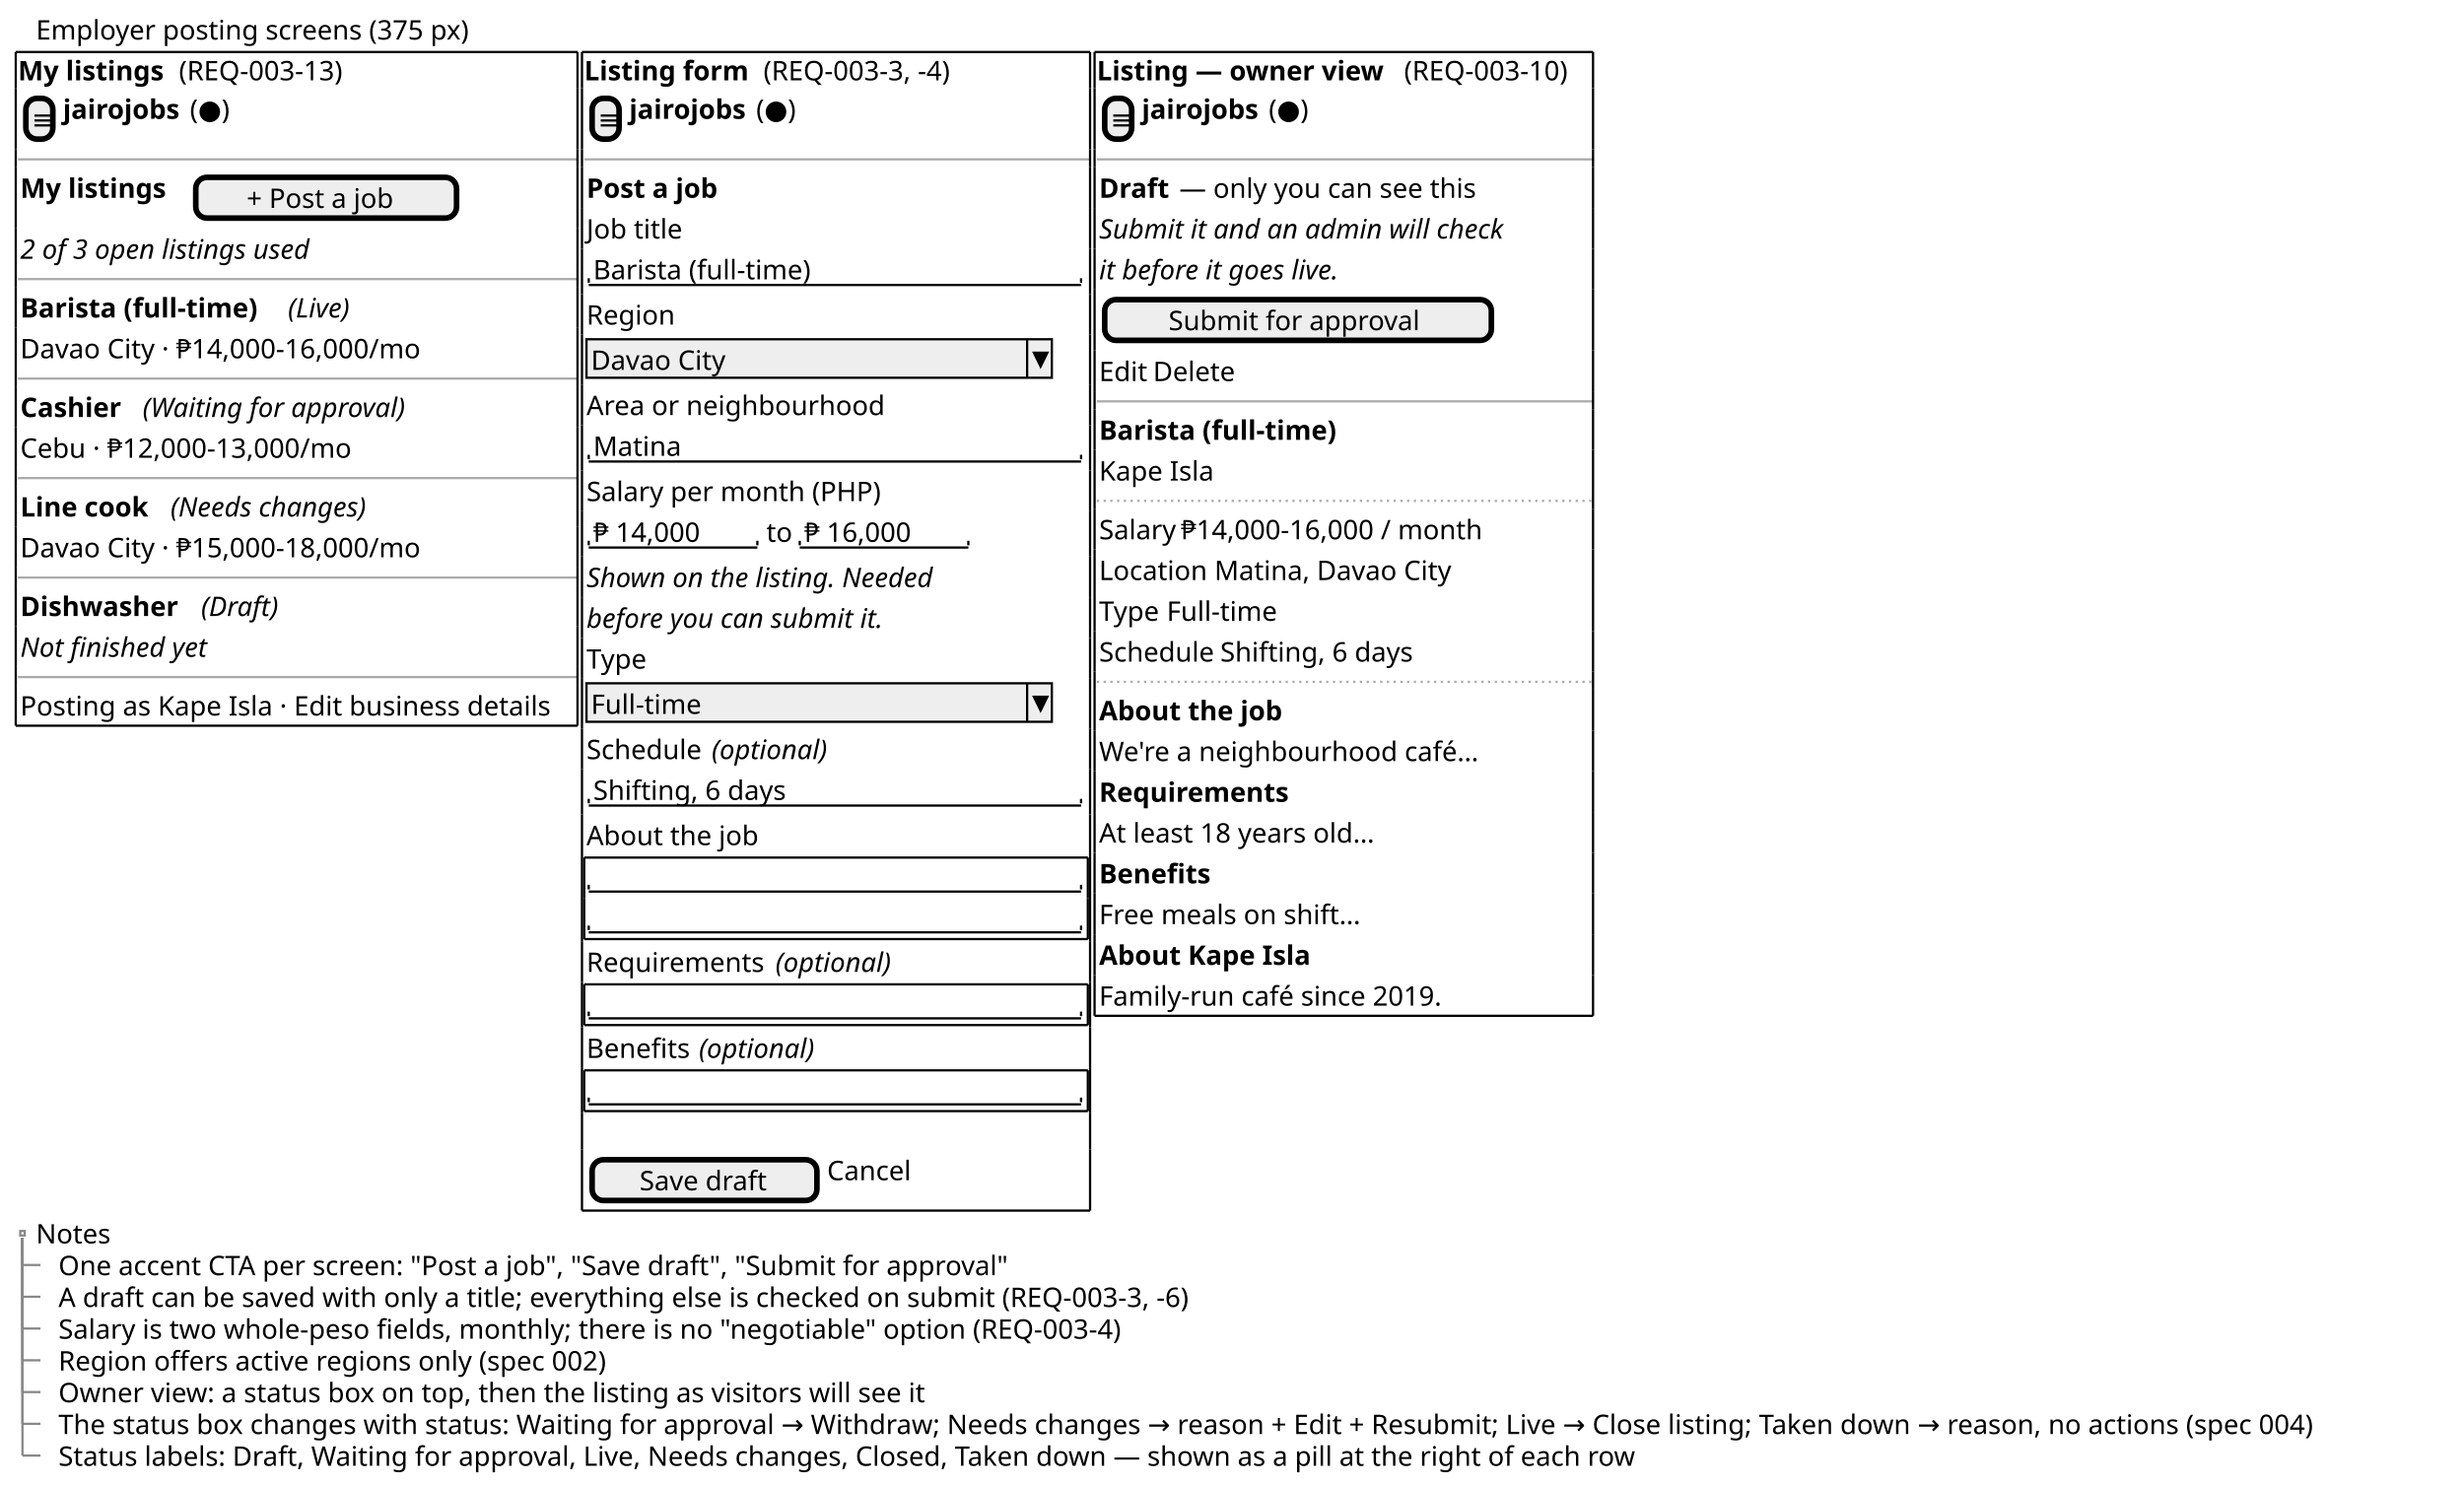
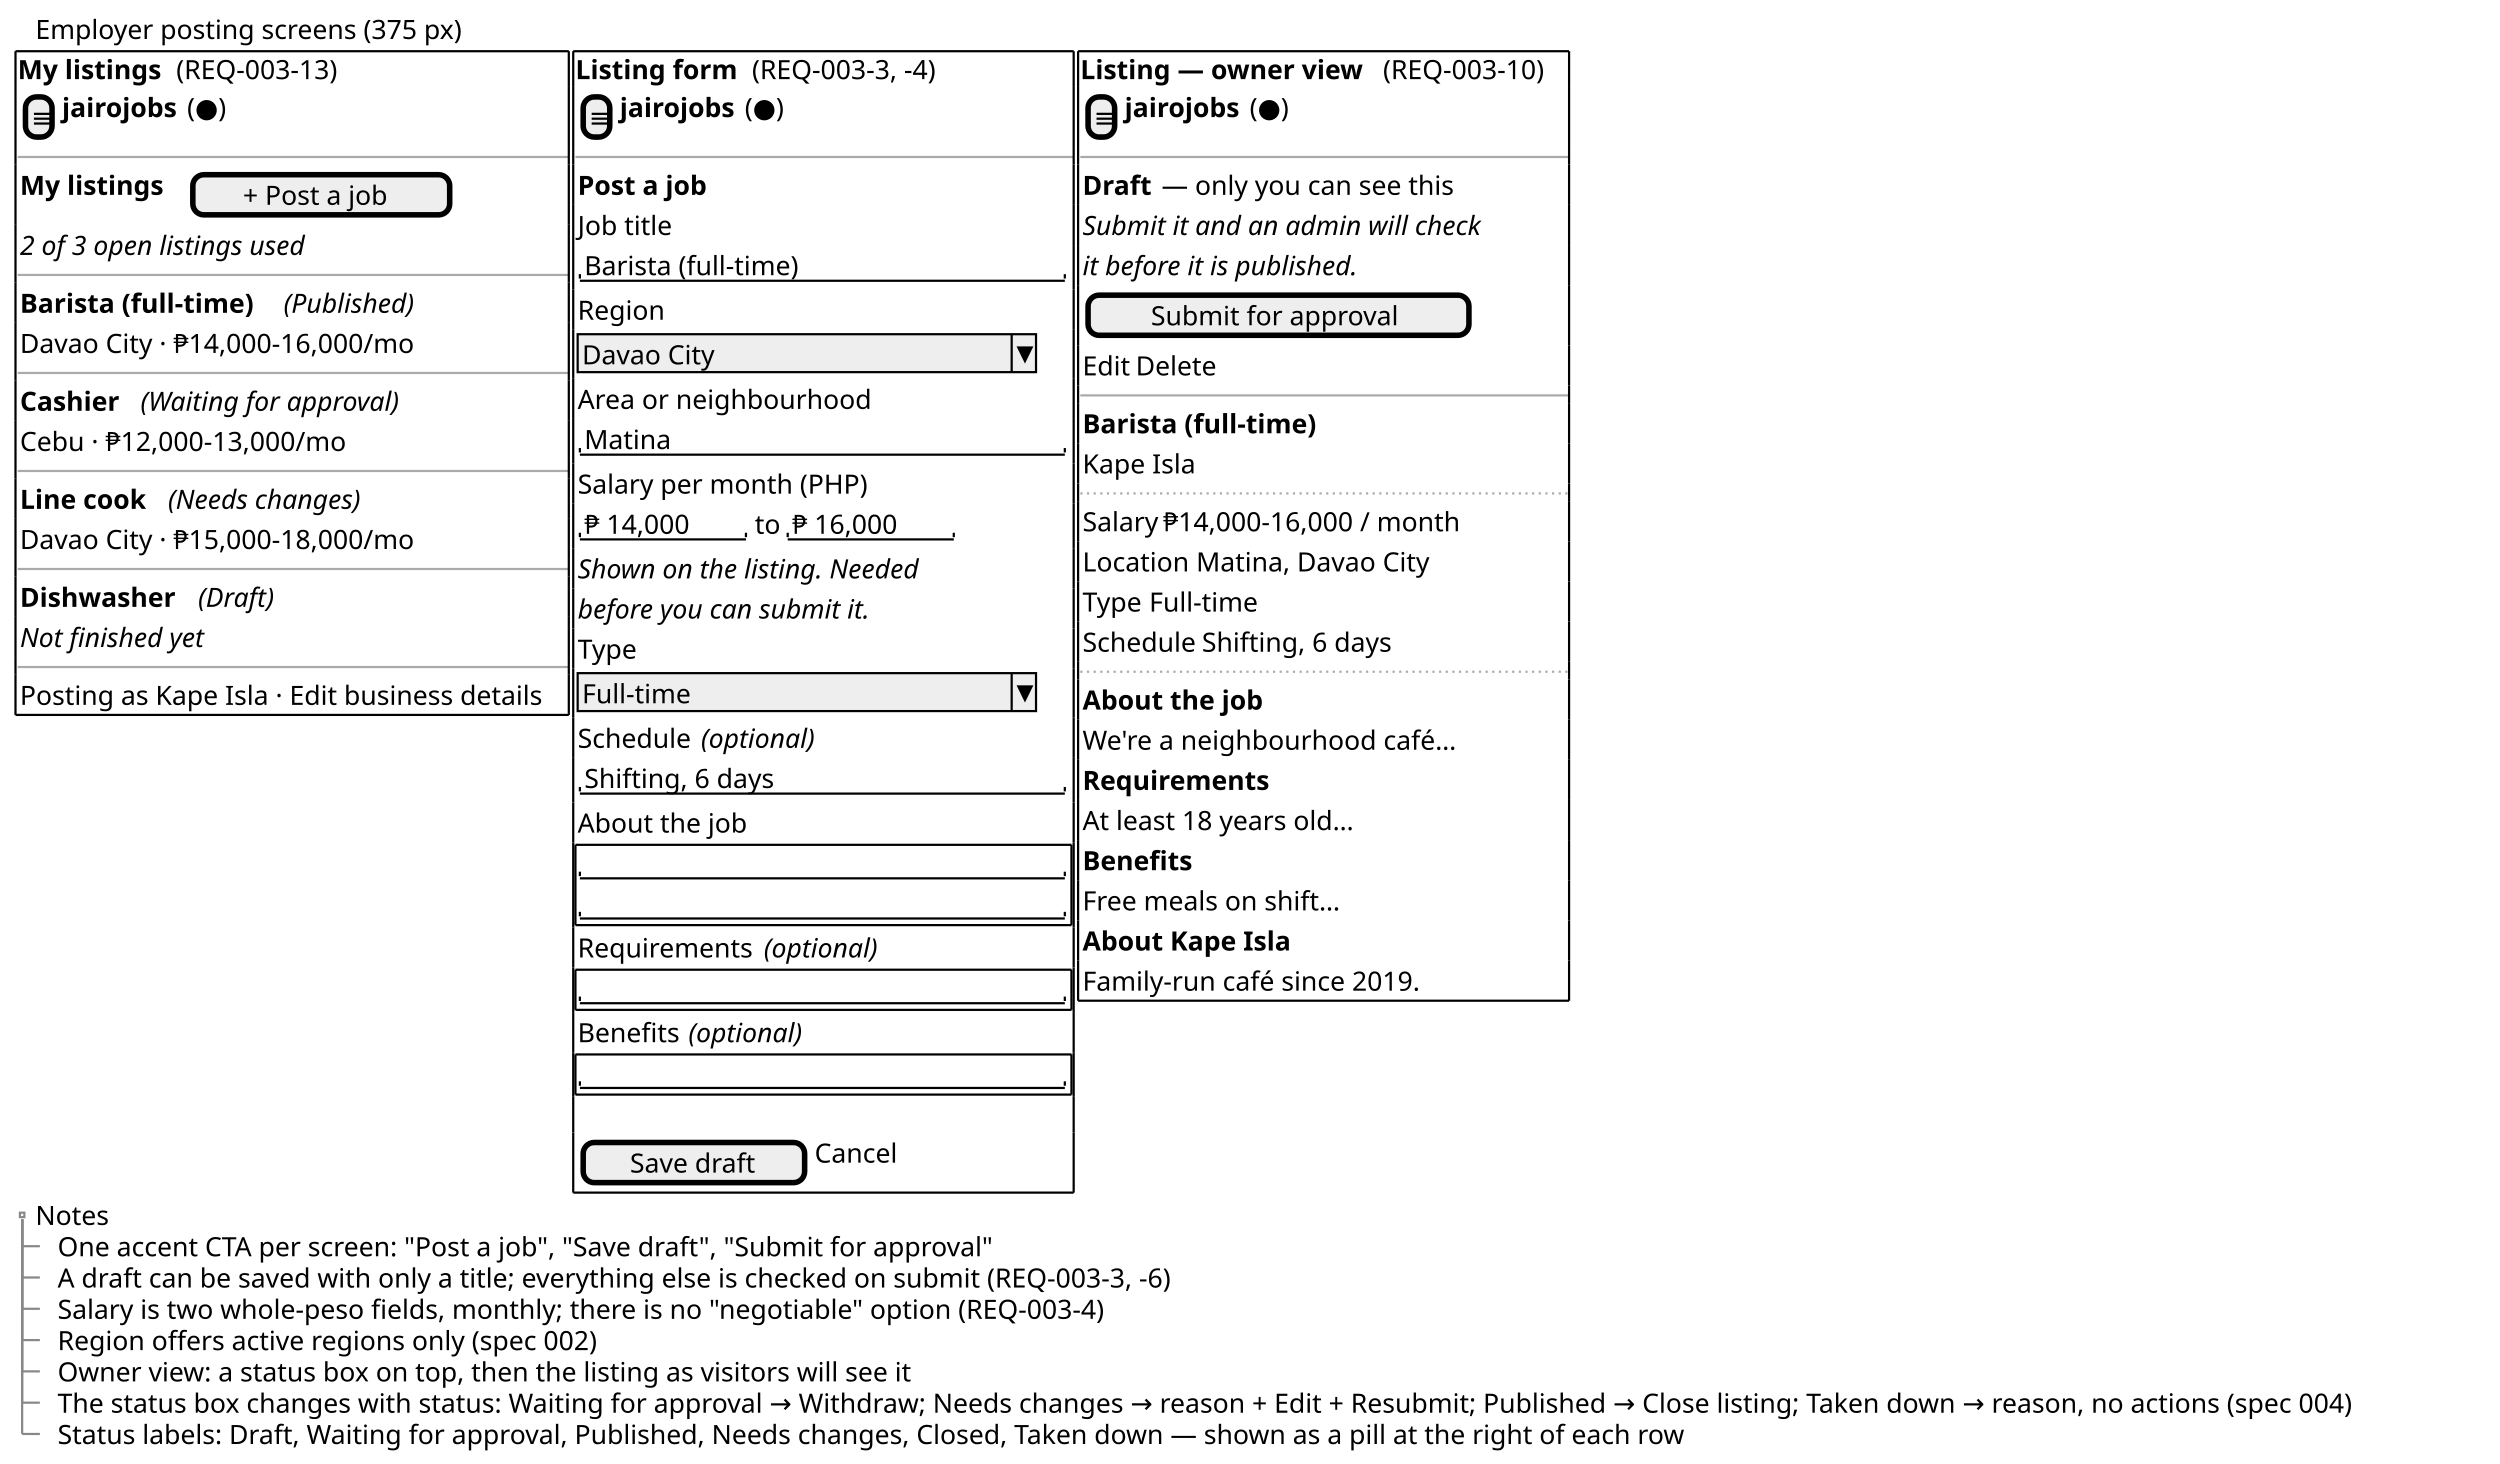
- <svg xmlns="http://www.w3.org/2000/svg" version="1.1" data-diagram-type="SALT" style="width:1096px;height:661px;background:#FFFFFF;" width="1096px" height="661px" viewBox="0 0 1096 661" zoomAndPan="magnify" preserveAspectRatio="none" contentStyleType="text/css">
+ <svg xmlns="http://www.w3.org/2000/svg" version="1.1" data-diagram-type="SALT" style="width:1129px;height:661px;background:#FFFFFF;" width="1129px" height="661px" viewBox="0 0 1129 661" zoomAndPan="magnify" preserveAspectRatio="none" contentStyleType="text/css">
  <defs />
  <g font-family="sans-serif" lengthAdjust="spacing">
    <text x="16" y="17.602" fill="#000" font-size="12" textLength="202.67">Employer posting screens (375 px)</text>
    <text x="8" y="35.734" fill="#000" font-size="12" textLength="67.781" font-weight="700">My listings</text>
    <text x="79.578" y="35.734" fill="#000" font-size="12" textLength="83.045">(REQ-003-13)</text>
    <rect x="11.5" y="43.766" width="12" height="18.133" fill="#EEE" style="stroke:#000;stroke-width:2.5;" rx="5" ry="5" />
    <text x="14.063" y="57.367" fill="#000" font-size="12">≡</text>
    <text x="28" y="52.867" fill="#000" font-size="12" textLength="54.469" font-weight="700">jairojobs</text>
    <text x="84.469" y="52.867" fill="#000" font-size="12" textLength="14.742">(●)</text>
    <line x1="8" y1="70.898" x2="256.871" y2="70.898" style="stroke:#AAA;stroke-width:1;" />
    <text x="9" y="88" fill="#000" font-size="12" textLength="67.781" font-weight="700">My listings</text>
    <rect x="87.078" y="78.898" width="116" height="18.133" fill="#EEE" style="stroke:#000;stroke-width:2.5;" rx="5" ry="5" />
    <text x="109.708" y="92.5" fill="#000" font-size="12" textLength="70.74">+ Post a job</text>
    <text x="9" y="115.133" fill="#000" font-size="12" textLength="144.861" font-style="italic">2 of 3 open listings used</text>
    <line x1="8" y1="124.164" x2="256.871" y2="124.164" style="stroke:#AAA;stroke-width:1;" />
    <text x="9" y="141.266" fill="#000" font-size="12" textLength="111.281" font-weight="700">Barista (full-time)</text>
-     <text x="128.078" y="141.266" fill="#000" font-size="12" textLength="30.568" font-style="italic">(Live)</text>
+     <text x="128.078" y="141.266" fill="#000" font-size="12" textLength="64.178" font-style="italic">(Published)</text>
    <text x="9" y="159.398" fill="#000" font-size="12" textLength="196.412">Davao City · ₱14,000-16,000/mo</text>
    <line x1="8" y1="168.43" x2="256.871" y2="168.43" style="stroke:#AAA;stroke-width:1;" />
    <text x="9" y="185.531" fill="#000" font-size="12" textLength="46.658" font-weight="700">Cashier</text>
    <text x="63.455" y="185.531" fill="#000" font-size="12" textLength="125.66" font-style="italic">(Waiting for approval)</text>
    <text x="9" y="203.664" fill="#000" font-size="12" textLength="164.25">Cebu · ₱12,000-13,000/mo</text>
    <line x1="8" y1="212.695" x2="256.871" y2="212.695" style="stroke:#AAA;stroke-width:1;" />
    <text x="9" y="229.797" fill="#000" font-size="12" textLength="59.057" font-weight="700">Line cook</text>
    <text x="75.854" y="229.797" fill="#000" font-size="12" textLength="95.461" font-style="italic">(Needs changes)</text>
    <text x="9" y="247.93" fill="#000" font-size="12" textLength="196.412">Davao City · ₱15,000-18,000/mo</text>
    <line x1="8" y1="256.961" x2="256.871" y2="256.961" style="stroke:#AAA;stroke-width:1;" />
    <text x="9" y="274.063" fill="#000" font-size="12" textLength="72.645" font-weight="700">Dishwasher</text>
    <text x="89.441" y="274.063" fill="#000" font-size="12" textLength="37.23" font-style="italic">(Draft)</text>
    <text x="9" y="292.195" fill="#000" font-size="12" textLength="92.361" font-style="italic">Not finished yet</text>
    <line x1="8" y1="301.227" x2="256.871" y2="301.227" style="stroke:#AAA;stroke-width:1;" />
    <text x="9" y="318.328" fill="#000" font-size="12" textLength="245.871">Posting as Kape Isla · Edit business details</text>
    <line x1="7" y1="23.133" x2="256.871" y2="23.133" style="stroke:#000;stroke-width:1;" />
    <line x1="7" y1="322.859" x2="256.871" y2="322.859" style="stroke:#000;stroke-width:1;" />
    <line x1="7" y1="23.133" x2="7" y2="39.266" style="stroke:#000;stroke-width:1;" />
    <line x1="256.871" y1="23.133" x2="256.871" y2="39.266" style="stroke:#000;stroke-width:1;" />
    <line x1="7" y1="39.266" x2="7" y2="66.398" style="stroke:#000;stroke-width:1;" />
    <line x1="256.871" y1="39.266" x2="256.871" y2="66.398" style="stroke:#000;stroke-width:1;" />
    <line x1="7" y1="66.398" x2="7" y2="74.398" style="stroke:#000;stroke-width:1;" />
    <line x1="256.871" y1="66.398" x2="256.871" y2="74.398" style="stroke:#000;stroke-width:1;" />
    <line x1="7" y1="74.398" x2="7" y2="101.531" style="stroke:#000;stroke-width:1;" />
    <line x1="256.871" y1="74.398" x2="256.871" y2="101.531" style="stroke:#000;stroke-width:1;" />
    <line x1="7" y1="101.531" x2="7" y2="119.664" style="stroke:#000;stroke-width:1;" />
    <line x1="256.871" y1="101.531" x2="256.871" y2="119.664" style="stroke:#000;stroke-width:1;" />
    <line x1="7" y1="119.664" x2="7" y2="127.664" style="stroke:#000;stroke-width:1;" />
    <line x1="256.871" y1="119.664" x2="256.871" y2="127.664" style="stroke:#000;stroke-width:1;" />
    <line x1="7" y1="127.664" x2="7" y2="145.797" style="stroke:#000;stroke-width:1;" />
    <line x1="256.871" y1="127.664" x2="256.871" y2="145.797" style="stroke:#000;stroke-width:1;" />
    <line x1="7" y1="145.797" x2="7" y2="163.93" style="stroke:#000;stroke-width:1;" />
    <line x1="256.871" y1="145.797" x2="256.871" y2="163.93" style="stroke:#000;stroke-width:1;" />
    <line x1="7" y1="163.93" x2="7" y2="171.93" style="stroke:#000;stroke-width:1;" />
    <line x1="256.871" y1="163.93" x2="256.871" y2="171.93" style="stroke:#000;stroke-width:1;" />
    <line x1="7" y1="171.93" x2="7" y2="190.063" style="stroke:#000;stroke-width:1;" />
    <line x1="256.871" y1="171.93" x2="256.871" y2="190.063" style="stroke:#000;stroke-width:1;" />
    <line x1="7" y1="190.063" x2="7" y2="208.195" style="stroke:#000;stroke-width:1;" />
    <line x1="256.871" y1="190.063" x2="256.871" y2="208.195" style="stroke:#000;stroke-width:1;" />
    <line x1="7" y1="208.195" x2="7" y2="216.195" style="stroke:#000;stroke-width:1;" />
    <line x1="256.871" y1="208.195" x2="256.871" y2="216.195" style="stroke:#000;stroke-width:1;" />
    <line x1="7" y1="216.195" x2="7" y2="234.328" style="stroke:#000;stroke-width:1;" />
    <line x1="256.871" y1="216.195" x2="256.871" y2="234.328" style="stroke:#000;stroke-width:1;" />
    <line x1="7" y1="234.328" x2="7" y2="252.461" style="stroke:#000;stroke-width:1;" />
    <line x1="256.871" y1="234.328" x2="256.871" y2="252.461" style="stroke:#000;stroke-width:1;" />
    <line x1="7" y1="252.461" x2="7" y2="260.461" style="stroke:#000;stroke-width:1;" />
    <line x1="256.871" y1="252.461" x2="256.871" y2="260.461" style="stroke:#000;stroke-width:1;" />
    <line x1="7" y1="260.461" x2="7" y2="278.594" style="stroke:#000;stroke-width:1;" />
    <line x1="256.871" y1="260.461" x2="256.871" y2="278.594" style="stroke:#000;stroke-width:1;" />
    <line x1="7" y1="278.594" x2="7" y2="296.727" style="stroke:#000;stroke-width:1;" />
    <line x1="256.871" y1="278.594" x2="256.871" y2="296.727" style="stroke:#000;stroke-width:1;" />
    <line x1="7" y1="296.727" x2="7" y2="304.727" style="stroke:#000;stroke-width:1;" />
    <line x1="256.871" y1="296.727" x2="256.871" y2="304.727" style="stroke:#000;stroke-width:1;" />
    <line x1="7" y1="304.727" x2="7" y2="322.859" style="stroke:#000;stroke-width:1;" />
    <line x1="256.871" y1="304.727" x2="256.871" y2="322.859" style="stroke:#000;stroke-width:1;" />
    <text x="259.871" y="35.734" fill="#000" font-size="12" textLength="75.914" font-weight="700">Listing form</text>
    <text x="339.582" y="35.734" fill="#000" font-size="12" textLength="97.582">(REQ-003-3, -4)</text>
    <rect x="263.371" y="43.766" width="12" height="18.133" fill="#EEE" style="stroke:#000;stroke-width:2.5;" rx="5" ry="5" />
    <text x="265.935" y="57.367" fill="#000" font-size="12">≡</text>
    <text x="279.871" y="52.867" fill="#000" font-size="12" textLength="54.469" font-weight="700">jairojobs</text>
    <text x="336.34" y="52.867" fill="#000" font-size="12" textLength="14.742">(●)</text>
    <line x1="259.871" y1="70.898" x2="484.871" y2="70.898" style="stroke:#AAA;stroke-width:1;" />
    <text x="260.871" y="88" fill="#000" font-size="12" textLength="61.248" font-weight="700">Post a job</text>
    <text x="260.871" y="106.133" fill="#000" font-size="12" textLength="45.053">Job title</text>
    <text x="263.871" y="124.266" fill="#000" font-size="12" textLength="102.328">Barista (full-time)</text>
    <line x1="261.871" y1="126.797" x2="480.871" y2="126.797" style="stroke:#000;stroke-width:1;" />
    <line x1="261.871" y1="123.797" x2="261.871" y2="125.797" style="stroke:#000;stroke-width:1;" />
    <line x1="480.871" y1="123.797" x2="480.871" y2="125.797" style="stroke:#000;stroke-width:1;" />
    <text x="260.871" y="144.398" fill="#000" font-size="12" textLength="40.043">Region</text>
    <rect x="260.871" y="150.93" width="207" height="17.133" fill="#EEE" style="stroke:#000;stroke-width:1;" />
    <text x="262.871" y="164.531" fill="#000" font-size="12" textLength="62.15">Davao City</text>
    <line x1="456.871" y1="150.93" x2="456.871" y2="168.063" style="stroke:#000;stroke-width:1;" />
    <polygon points="459.871,156.93,465.871,156.93,462.871,163.063" fill="#000" style="stroke:#000;stroke-width:1;stroke-linejoin:miter;stroke-miterlimit:10;" />
    <text x="260.871" y="184.664" fill="#000" font-size="12" textLength="135.932">Area or neighbourhood</text>
    <text x="263.871" y="202.797" fill="#000" font-size="12" textLength="38.994">Matina</text>
    <line x1="261.871" y1="205.328" x2="480.871" y2="205.328" style="stroke:#000;stroke-width:1;" />
    <line x1="261.871" y1="202.328" x2="261.871" y2="204.328" style="stroke:#000;stroke-width:1;" />
    <line x1="480.871" y1="202.328" x2="480.871" y2="204.328" style="stroke:#000;stroke-width:1;" />
    <text x="260.871" y="222.93" fill="#000" font-size="12" textLength="132.75">Salary per month (PHP)</text>
    <text x="263.871" y="241.063" fill="#000" font-size="12" textLength="53.121">₱ 14,000</text>
    <line x1="261.871" y1="243.594" x2="336.871" y2="243.594" style="stroke:#000;stroke-width:1;" />
    <line x1="261.871" y1="240.594" x2="261.871" y2="242.594" style="stroke:#000;stroke-width:1;" />
    <line x1="336.871" y1="240.594" x2="336.871" y2="242.594" style="stroke:#000;stroke-width:1;" />
    <text x="340.871" y="241.063" fill="#000" font-size="12" textLength="11.859">to</text>
    <text x="357.73" y="241.063" fill="#000" font-size="12" textLength="53.121">₱ 16,000</text>
    <line x1="355.73" y1="243.594" x2="430.73" y2="243.594" style="stroke:#000;stroke-width:1;" />
    <line x1="355.73" y1="240.594" x2="355.73" y2="242.594" style="stroke:#000;stroke-width:1;" />
    <line x1="430.73" y1="240.594" x2="430.73" y2="242.594" style="stroke:#000;stroke-width:1;" />
    <text x="260.871" y="261.195" fill="#000" font-size="12" textLength="170.367" font-style="italic">Shown on the listing. Needed</text>
    <text x="260.871" y="279.328" fill="#000" font-size="12" textLength="146.145" font-style="italic">before you can submit it.</text>
    <text x="260.871" y="297.461" fill="#000" font-size="12" textLength="28.096">Type</text>
    <rect x="260.871" y="303.992" width="207" height="17.133" fill="#EEE" style="stroke:#000;stroke-width:1;" />
    <text x="262.871" y="317.594" fill="#000" font-size="12" textLength="53.607">Full-time</text>
    <line x1="456.871" y1="303.992" x2="456.871" y2="321.125" style="stroke:#000;stroke-width:1;" />
    <polygon points="459.871,309.992,465.871,309.992,462.871,316.125" fill="#000" style="stroke:#000;stroke-width:1;stroke-linejoin:miter;stroke-miterlimit:10;" />
    <text x="260.871" y="337.727" fill="#000" font-size="12" textLength="51.896">Schedule</text>
    <text x="316.564" y="337.727" fill="#000" font-size="12" textLength="55.6" font-style="italic">(optional)</text>
    <text x="263.871" y="355.859" fill="#000" font-size="12" textLength="90.223">Shifting, 6 days</text>
    <line x1="261.871" y1="358.391" x2="480.871" y2="358.391" style="stroke:#000;stroke-width:1;" />
    <line x1="261.871" y1="355.391" x2="261.871" y2="357.391" style="stroke:#000;stroke-width:1;" />
    <line x1="480.871" y1="355.391" x2="480.871" y2="357.391" style="stroke:#000;stroke-width:1;" />
    <text x="260.871" y="375.992" fill="#000" font-size="12" textLength="79.928">About the job</text>
    <text x="263.871" y="394.125" fill="#000" font-size="12"> </text>
    <line x1="261.871" y1="396.656" x2="480.871" y2="396.656" style="stroke:#000;stroke-width:1;" />
    <line x1="261.871" y1="393.656" x2="261.871" y2="395.656" style="stroke:#000;stroke-width:1;" />
    <line x1="480.871" y1="393.656" x2="480.871" y2="395.656" style="stroke:#000;stroke-width:1;" />
    <text x="263.871" y="412.258" fill="#000" font-size="12"> </text>
    <line x1="261.871" y1="414.789" x2="480.871" y2="414.789" style="stroke:#000;stroke-width:1;" />
    <line x1="261.871" y1="411.789" x2="261.871" y2="413.789" style="stroke:#000;stroke-width:1;" />
    <line x1="480.871" y1="411.789" x2="480.871" y2="413.789" style="stroke:#000;stroke-width:1;" />
    <line x1="259.871" y1="381.523" x2="483.871" y2="381.523" style="stroke:#000;stroke-width:1;" />
    <line x1="259.871" y1="417.789" x2="483.871" y2="417.789" style="stroke:#000;stroke-width:1;" />
    <line x1="259.871" y1="381.523" x2="259.871" y2="399.656" style="stroke:#000;stroke-width:1;" />
    <line x1="483.871" y1="381.523" x2="483.871" y2="399.656" style="stroke:#000;stroke-width:1;" />
    <line x1="259.871" y1="399.656" x2="259.871" y2="417.789" style="stroke:#000;stroke-width:1;" />
    <line x1="483.871" y1="399.656" x2="483.871" y2="417.789" style="stroke:#000;stroke-width:1;" />
    <text x="260.871" y="432.391" fill="#000" font-size="12" textLength="80.279">Requirements</text>
    <text x="344.947" y="432.391" fill="#000" font-size="12" textLength="55.6" font-style="italic">(optional)</text>
    <text x="263.871" y="450.523" fill="#000" font-size="12"> </text>
    <line x1="261.871" y1="453.055" x2="480.871" y2="453.055" style="stroke:#000;stroke-width:1;" />
    <line x1="261.871" y1="450.055" x2="261.871" y2="452.055" style="stroke:#000;stroke-width:1;" />
    <line x1="480.871" y1="450.055" x2="480.871" y2="452.055" style="stroke:#000;stroke-width:1;" />
    <line x1="259.871" y1="437.922" x2="483.871" y2="437.922" style="stroke:#000;stroke-width:1;" />
    <line x1="259.871" y1="456.055" x2="483.871" y2="456.055" style="stroke:#000;stroke-width:1;" />
    <line x1="259.871" y1="437.922" x2="259.871" y2="456.055" style="stroke:#000;stroke-width:1;" />
    <line x1="483.871" y1="437.922" x2="483.871" y2="456.055" style="stroke:#000;stroke-width:1;" />
    <text x="260.871" y="470.656" fill="#000" font-size="12" textLength="46.207">Benefits</text>
    <text x="310.875" y="470.656" fill="#000" font-size="12" textLength="55.6" font-style="italic">(optional)</text>
    <text x="263.871" y="488.789" fill="#000" font-size="12"> </text>
    <line x1="261.871" y1="491.32" x2="480.871" y2="491.32" style="stroke:#000;stroke-width:1;" />
    <line x1="261.871" y1="488.32" x2="261.871" y2="490.32" style="stroke:#000;stroke-width:1;" />
    <line x1="480.871" y1="488.32" x2="480.871" y2="490.32" style="stroke:#000;stroke-width:1;" />
    <line x1="259.871" y1="476.188" x2="483.871" y2="476.188" style="stroke:#000;stroke-width:1;" />
    <line x1="259.871" y1="494.32" x2="483.871" y2="494.32" style="stroke:#000;stroke-width:1;" />
    <line x1="259.871" y1="476.188" x2="259.871" y2="494.32" style="stroke:#000;stroke-width:1;" />
    <line x1="483.871" y1="476.188" x2="483.871" y2="494.32" style="stroke:#000;stroke-width:1;" />
    <rect x="263.371" y="515.953" width="100" height="18.133" fill="#EEE" style="stroke:#000;stroke-width:2.5;" rx="5" ry="5" />
    <text x="284.484" y="529.555" fill="#000" font-size="12" textLength="57.773">Save draft</text>
    <text x="367.871" y="525.055" fill="#000" font-size="12" textLength="38.678">Cancel</text>
    <line x1="258.871" y1="23.133" x2="484.871" y2="23.133" style="stroke:#000;stroke-width:1;" />
    <line x1="258.871" y1="538.586" x2="484.871" y2="538.586" style="stroke:#000;stroke-width:1;" />
    <line x1="258.871" y1="23.133" x2="258.871" y2="39.266" style="stroke:#000;stroke-width:1;" />
    <line x1="484.871" y1="23.133" x2="484.871" y2="39.266" style="stroke:#000;stroke-width:1;" />
    <line x1="258.871" y1="39.266" x2="258.871" y2="66.398" style="stroke:#000;stroke-width:1;" />
    <line x1="484.871" y1="39.266" x2="484.871" y2="66.398" style="stroke:#000;stroke-width:1;" />
    <line x1="258.871" y1="66.398" x2="258.871" y2="74.398" style="stroke:#000;stroke-width:1;" />
    <line x1="484.871" y1="66.398" x2="484.871" y2="74.398" style="stroke:#000;stroke-width:1;" />
    <line x1="258.871" y1="74.398" x2="258.871" y2="92.531" style="stroke:#000;stroke-width:1;" />
    <line x1="484.871" y1="74.398" x2="484.871" y2="92.531" style="stroke:#000;stroke-width:1;" />
    <line x1="258.871" y1="92.531" x2="258.871" y2="110.664" style="stroke:#000;stroke-width:1;" />
    <line x1="484.871" y1="92.531" x2="484.871" y2="110.664" style="stroke:#000;stroke-width:1;" />
    <line x1="258.871" y1="110.664" x2="258.871" y2="130.797" style="stroke:#000;stroke-width:1;" />
    <line x1="484.871" y1="110.664" x2="484.871" y2="130.797" style="stroke:#000;stroke-width:1;" />
    <line x1="258.871" y1="130.797" x2="258.871" y2="148.93" style="stroke:#000;stroke-width:1;" />
    <line x1="484.871" y1="130.797" x2="484.871" y2="148.93" style="stroke:#000;stroke-width:1;" />
    <line x1="258.871" y1="148.93" x2="258.871" y2="171.063" style="stroke:#000;stroke-width:1;" />
    <line x1="484.871" y1="148.93" x2="484.871" y2="171.063" style="stroke:#000;stroke-width:1;" />
    <line x1="258.871" y1="171.063" x2="258.871" y2="189.195" style="stroke:#000;stroke-width:1;" />
    <line x1="484.871" y1="171.063" x2="484.871" y2="189.195" style="stroke:#000;stroke-width:1;" />
    <line x1="258.871" y1="189.195" x2="258.871" y2="209.328" style="stroke:#000;stroke-width:1;" />
    <line x1="484.871" y1="189.195" x2="484.871" y2="209.328" style="stroke:#000;stroke-width:1;" />
    <line x1="258.871" y1="209.328" x2="258.871" y2="227.461" style="stroke:#000;stroke-width:1;" />
    <line x1="484.871" y1="209.328" x2="484.871" y2="227.461" style="stroke:#000;stroke-width:1;" />
    <line x1="258.871" y1="227.461" x2="258.871" y2="247.594" style="stroke:#000;stroke-width:1;" />
    <line x1="484.871" y1="227.461" x2="484.871" y2="247.594" style="stroke:#000;stroke-width:1;" />
    <line x1="258.871" y1="247.594" x2="258.871" y2="265.727" style="stroke:#000;stroke-width:1;" />
    <line x1="484.871" y1="247.594" x2="484.871" y2="265.727" style="stroke:#000;stroke-width:1;" />
    <line x1="258.871" y1="265.727" x2="258.871" y2="283.859" style="stroke:#000;stroke-width:1;" />
    <line x1="484.871" y1="265.727" x2="484.871" y2="283.859" style="stroke:#000;stroke-width:1;" />
    <line x1="258.871" y1="283.859" x2="258.871" y2="301.992" style="stroke:#000;stroke-width:1;" />
    <line x1="484.871" y1="283.859" x2="484.871" y2="301.992" style="stroke:#000;stroke-width:1;" />
    <line x1="258.871" y1="301.992" x2="258.871" y2="324.125" style="stroke:#000;stroke-width:1;" />
    <line x1="484.871" y1="301.992" x2="484.871" y2="324.125" style="stroke:#000;stroke-width:1;" />
    <line x1="258.871" y1="324.125" x2="258.871" y2="342.258" style="stroke:#000;stroke-width:1;" />
    <line x1="484.871" y1="324.125" x2="484.871" y2="342.258" style="stroke:#000;stroke-width:1;" />
    <line x1="258.871" y1="342.258" x2="258.871" y2="362.391" style="stroke:#000;stroke-width:1;" />
    <line x1="484.871" y1="342.258" x2="484.871" y2="362.391" style="stroke:#000;stroke-width:1;" />
    <line x1="258.871" y1="362.391" x2="258.871" y2="380.523" style="stroke:#000;stroke-width:1;" />
    <line x1="484.871" y1="362.391" x2="484.871" y2="380.523" style="stroke:#000;stroke-width:1;" />
    <line x1="258.871" y1="380.523" x2="258.871" y2="418.789" style="stroke:#000;stroke-width:1;" />
    <line x1="484.871" y1="380.523" x2="484.871" y2="418.789" style="stroke:#000;stroke-width:1;" />
    <line x1="258.871" y1="418.789" x2="258.871" y2="436.922" style="stroke:#000;stroke-width:1;" />
    <line x1="484.871" y1="418.789" x2="484.871" y2="436.922" style="stroke:#000;stroke-width:1;" />
    <line x1="258.871" y1="436.922" x2="258.871" y2="457.055" style="stroke:#000;stroke-width:1;" />
    <line x1="484.871" y1="436.922" x2="484.871" y2="457.055" style="stroke:#000;stroke-width:1;" />
    <line x1="258.871" y1="457.055" x2="258.871" y2="475.188" style="stroke:#000;stroke-width:1;" />
    <line x1="484.871" y1="457.055" x2="484.871" y2="475.188" style="stroke:#000;stroke-width:1;" />
    <line x1="258.871" y1="475.188" x2="258.871" y2="495.32" style="stroke:#000;stroke-width:1;" />
    <line x1="484.871" y1="475.188" x2="484.871" y2="495.32" style="stroke:#000;stroke-width:1;" />
    <line x1="258.871" y1="495.32" x2="258.871" y2="511.453" style="stroke:#000;stroke-width:1;" />
    <line x1="484.871" y1="495.32" x2="484.871" y2="511.453" style="stroke:#000;stroke-width:1;" />
    <line x1="258.871" y1="511.453" x2="258.871" y2="538.586" style="stroke:#000;stroke-width:1;" />
    <line x1="484.871" y1="511.453" x2="484.871" y2="538.586" style="stroke:#000;stroke-width:1;" />
    <text x="487.871" y="35.734" fill="#000" font-size="12" textLength="132.885" font-weight="700">Listing — owner view</text>
    <text x="624.553" y="35.734" fill="#000" font-size="12" textLength="83.045">(REQ-003-10)</text>
    <rect x="491.371" y="43.766" width="12" height="18.133" fill="#EEE" style="stroke:#000;stroke-width:2.5;" rx="5" ry="5" />
    <text x="493.935" y="57.367" fill="#000" font-size="12">≡</text>
    <text x="507.871" y="52.867" fill="#000" font-size="12" textLength="54.469" font-weight="700">jairojobs</text>
    <text x="564.34" y="52.867" fill="#000" font-size="12" textLength="14.742">(●)</text>
    <line x1="487.871" y1="70.898" x2="708.598" y2="70.898" style="stroke:#AAA;stroke-width:1;" />
    <text x="488.871" y="88" fill="#000" font-size="12" textLength="31.863" font-weight="700">Draft</text>
    <text x="524.531" y="88" fill="#000" font-size="12" textLength="137.859">— only you can see this</text>
    <text x="488.871" y="106.133" fill="#000" font-size="12" textLength="196.453" font-style="italic">Submit it and an admin will check</text>
-     <text x="488.871" y="124.266" fill="#000" font-size="12" textLength="120.006" font-style="italic">it before it goes live.</text>
+     <text x="488.871" y="124.266" fill="#000" font-size="12" textLength="139.395" font-style="italic">it before it is published.</text>
    <rect x="491.371" y="133.297" width="172" height="18.133" fill="#EEE" style="stroke:#000;stroke-width:2.5;" rx="5" ry="5" />
    <text x="519.756" y="146.898" fill="#000" font-size="12" textLength="115.23">Submit for approval</text>
    <text x="488.871" y="169.531" fill="#000" font-size="12" textLength="22.014">Edit</text>
    <text x="512.885" y="169.531" fill="#000" font-size="12" textLength="37.002">Delete</text>
    <line x1="487.871" y1="178.563" x2="708.598" y2="178.563" style="stroke:#AAA;stroke-width:1;" />
    <text x="488.871" y="195.664" fill="#000" font-size="12" textLength="111.281" font-weight="700">Barista (full-time)</text>
    <text x="488.871" y="213.797" fill="#000" font-size="12" textLength="52.166">Kape Isla</text>
    <line x1="487.871" y1="222.828" x2="708.598" y2="222.828" style="stroke:#AAA;stroke-width:1;stroke-dasharray:1,2;" />
    <text x="488.871" y="239.93" fill="#000" font-size="12" textLength="34.365">Salary</text>
    <text x="525.236" y="239.93" fill="#000" font-size="12" textLength="149.848">₱14,000-16,000 / month</text>
    <text x="488.871" y="258.063" fill="#000" font-size="12" textLength="49.318">Location</text>
    <text x="540.189" y="258.063" fill="#000" font-size="12" textLength="108.738">Matina, Davao City</text>
    <text x="488.871" y="276.195" fill="#000" font-size="12" textLength="28.096">Type</text>
    <text x="518.967" y="276.195" fill="#000" font-size="12" textLength="53.607">Full-time</text>
    <text x="488.871" y="294.328" fill="#000" font-size="12" textLength="51.896">Schedule</text>
    <text x="542.768" y="294.328" fill="#000" font-size="12" textLength="90.223">Shifting, 6 days</text>
    <line x1="487.871" y1="303.359" x2="708.598" y2="303.359" style="stroke:#AAA;stroke-width:1;stroke-dasharray:1,2;" />
    <text x="488.871" y="320.461" fill="#000" font-size="12" textLength="84.492" font-weight="700">About the job</text>
    <text x="488.871" y="338.594" fill="#000" font-size="12" textLength="174.738">We're a neighbourhood café…</text>
    <text x="488.871" y="356.727" fill="#000" font-size="12" textLength="85.729" font-weight="700">Requirements</text>
    <text x="488.871" y="374.859" fill="#000" font-size="12" textLength="131.52">At least 18 years old…</text>
    <text x="488.871" y="392.992" fill="#000" font-size="12" textLength="50.027" font-weight="700">Benefits</text>
    <text x="488.871" y="411.125" fill="#000" font-size="12" textLength="122.959">Free meals on shift…</text>
    <text x="488.871" y="429.258" fill="#000" font-size="12" textLength="97.383" font-weight="700">About Kape Isla</text>
    <text x="488.871" y="447.391" fill="#000" font-size="12" textLength="163.494">Family-run café since 2019.</text>
    <line x1="486.871" y1="23.133" x2="708.598" y2="23.133" style="stroke:#000;stroke-width:1;" />
    <line x1="486.871" y1="451.922" x2="708.598" y2="451.922" style="stroke:#000;stroke-width:1;" />
    <line x1="486.871" y1="23.133" x2="486.871" y2="39.266" style="stroke:#000;stroke-width:1;" />
    <line x1="708.598" y1="23.133" x2="708.598" y2="39.266" style="stroke:#000;stroke-width:1;" />
    <line x1="486.871" y1="39.266" x2="486.871" y2="66.398" style="stroke:#000;stroke-width:1;" />
    <line x1="708.598" y1="39.266" x2="708.598" y2="66.398" style="stroke:#000;stroke-width:1;" />
    <line x1="486.871" y1="66.398" x2="486.871" y2="74.398" style="stroke:#000;stroke-width:1;" />
    <line x1="708.598" y1="66.398" x2="708.598" y2="74.398" style="stroke:#000;stroke-width:1;" />
    <line x1="486.871" y1="74.398" x2="486.871" y2="92.531" style="stroke:#000;stroke-width:1;" />
    <line x1="708.598" y1="74.398" x2="708.598" y2="92.531" style="stroke:#000;stroke-width:1;" />
    <line x1="486.871" y1="92.531" x2="486.871" y2="110.664" style="stroke:#000;stroke-width:1;" />
    <line x1="708.598" y1="92.531" x2="708.598" y2="110.664" style="stroke:#000;stroke-width:1;" />
    <line x1="486.871" y1="110.664" x2="486.871" y2="128.797" style="stroke:#000;stroke-width:1;" />
    <line x1="708.598" y1="110.664" x2="708.598" y2="128.797" style="stroke:#000;stroke-width:1;" />
    <line x1="486.871" y1="128.797" x2="486.871" y2="155.93" style="stroke:#000;stroke-width:1;" />
    <line x1="708.598" y1="128.797" x2="708.598" y2="155.93" style="stroke:#000;stroke-width:1;" />
    <line x1="486.871" y1="155.93" x2="486.871" y2="174.063" style="stroke:#000;stroke-width:1;" />
    <line x1="708.598" y1="155.93" x2="708.598" y2="174.063" style="stroke:#000;stroke-width:1;" />
    <line x1="486.871" y1="174.063" x2="486.871" y2="182.063" style="stroke:#000;stroke-width:1;" />
    <line x1="708.598" y1="174.063" x2="708.598" y2="182.063" style="stroke:#000;stroke-width:1;" />
    <line x1="486.871" y1="182.063" x2="486.871" y2="200.195" style="stroke:#000;stroke-width:1;" />
    <line x1="708.598" y1="182.063" x2="708.598" y2="200.195" style="stroke:#000;stroke-width:1;" />
    <line x1="486.871" y1="200.195" x2="486.871" y2="218.328" style="stroke:#000;stroke-width:1;" />
    <line x1="708.598" y1="200.195" x2="708.598" y2="218.328" style="stroke:#000;stroke-width:1;" />
    <line x1="486.871" y1="218.328" x2="486.871" y2="226.328" style="stroke:#000;stroke-width:1;" />
    <line x1="708.598" y1="218.328" x2="708.598" y2="226.328" style="stroke:#000;stroke-width:1;" />
    <line x1="486.871" y1="226.328" x2="486.871" y2="244.461" style="stroke:#000;stroke-width:1;" />
    <line x1="708.598" y1="226.328" x2="708.598" y2="244.461" style="stroke:#000;stroke-width:1;" />
    <line x1="486.871" y1="244.461" x2="486.871" y2="262.594" style="stroke:#000;stroke-width:1;" />
    <line x1="708.598" y1="244.461" x2="708.598" y2="262.594" style="stroke:#000;stroke-width:1;" />
    <line x1="486.871" y1="262.594" x2="486.871" y2="280.727" style="stroke:#000;stroke-width:1;" />
    <line x1="708.598" y1="262.594" x2="708.598" y2="280.727" style="stroke:#000;stroke-width:1;" />
    <line x1="486.871" y1="280.727" x2="486.871" y2="298.859" style="stroke:#000;stroke-width:1;" />
    <line x1="708.598" y1="280.727" x2="708.598" y2="298.859" style="stroke:#000;stroke-width:1;" />
    <line x1="486.871" y1="298.859" x2="486.871" y2="306.859" style="stroke:#000;stroke-width:1;" />
    <line x1="708.598" y1="298.859" x2="708.598" y2="306.859" style="stroke:#000;stroke-width:1;" />
    <line x1="486.871" y1="306.859" x2="486.871" y2="324.992" style="stroke:#000;stroke-width:1;" />
    <line x1="708.598" y1="306.859" x2="708.598" y2="324.992" style="stroke:#000;stroke-width:1;" />
    <line x1="486.871" y1="324.992" x2="486.871" y2="343.125" style="stroke:#000;stroke-width:1;" />
    <line x1="708.598" y1="324.992" x2="708.598" y2="343.125" style="stroke:#000;stroke-width:1;" />
    <line x1="486.871" y1="343.125" x2="486.871" y2="361.258" style="stroke:#000;stroke-width:1;" />
    <line x1="708.598" y1="343.125" x2="708.598" y2="361.258" style="stroke:#000;stroke-width:1;" />
    <line x1="486.871" y1="361.258" x2="486.871" y2="379.391" style="stroke:#000;stroke-width:1;" />
    <line x1="708.598" y1="361.258" x2="708.598" y2="379.391" style="stroke:#000;stroke-width:1;" />
    <line x1="486.871" y1="379.391" x2="486.871" y2="397.523" style="stroke:#000;stroke-width:1;" />
    <line x1="708.598" y1="379.391" x2="708.598" y2="397.523" style="stroke:#000;stroke-width:1;" />
    <line x1="486.871" y1="397.523" x2="486.871" y2="415.656" style="stroke:#000;stroke-width:1;" />
    <line x1="708.598" y1="397.523" x2="708.598" y2="415.656" style="stroke:#000;stroke-width:1;" />
    <line x1="486.871" y1="415.656" x2="486.871" y2="433.789" style="stroke:#000;stroke-width:1;" />
    <line x1="708.598" y1="415.656" x2="708.598" y2="433.789" style="stroke:#000;stroke-width:1;" />
    <line x1="486.871" y1="433.789" x2="486.871" y2="451.922" style="stroke:#000;stroke-width:1;" />
    <line x1="708.598" y1="433.789" x2="708.598" y2="451.922" style="stroke:#000;stroke-width:1;" />
    <text x="16" y="553.188" fill="#000" font-size="12" textLength="33.527">Notes</text>
    <text x="26" y="567.32" fill="#000" font-size="12" textLength="437.578">One accent CTA per screen: "Post a job", "Save draft", "Submit for approval"</text>
    <text x="26" y="581.453" fill="#000" font-size="12" textLength="537.1">A draft can be saved with only a title; everything else is checked on submit (REQ-003-3, -6)</text>
    <text x="26" y="595.586" fill="#000" font-size="12" textLength="500.725">Salary is two whole-peso fields, monthly; there is no "negotiable" option (REQ-003-4)</text>
    <text x="26" y="609.719" fill="#000" font-size="12" textLength="255.469">Region offers active regions only (spec 002)</text>
    <text x="26" y="623.852" fill="#000" font-size="12" textLength="405.023">Owner view: a status box on top, then the listing as visitors will see it</text>
-     <text x="26" y="637.984" fill="#000" font-size="12" textLength="1061.338">The status box changes with status: Waiting for approval → Withdraw; Needs changes → reason + Edit + Resubmit; Live → Close listing; Taken down → reason, no actions (spec 004)</text>
-     <text x="26" y="652.117" fill="#000" font-size="12" textLength="733.359">Status labels: Draft, Waiting for approval, Live, Needs changes, Closed, Taken down — shown as a pill at the right of each row</text>
+     <text x="26" y="637.984" fill="#000" font-size="12" textLength="1094.947">The status box changes with status: Waiting for approval → Withdraw; Needs changes → reason + Edit + Resubmit; Published → Close listing; Taken down → reason, no actions (spec 004)</text>
+     <text x="26" y="652.117" fill="#000" font-size="12" textLength="766.969">Status labels: Draft, Waiting for approval, Published, Needs changes, Closed, Taken down — shown as a pill at the right of each row</text>
    <rect x="9" y="547.652" width="2" height="2" fill="none" style="stroke:#888;stroke-width:1;" />
    <line x1="10" y1="550.652" x2="10" y2="562.785" style="stroke:#888;stroke-width:1;" />
    <line x1="10" y1="562.785" x2="18" y2="562.785" style="stroke:#888;stroke-width:1;" />
    <line x1="10" y1="550.652" x2="10" y2="576.918" style="stroke:#888;stroke-width:1;" />
    <line x1="10" y1="576.918" x2="18" y2="576.918" style="stroke:#888;stroke-width:1;" />
    <line x1="10" y1="550.652" x2="10" y2="591.051" style="stroke:#888;stroke-width:1;" />
    <line x1="10" y1="591.051" x2="18" y2="591.051" style="stroke:#888;stroke-width:1;" />
    <line x1="10" y1="550.652" x2="10" y2="605.184" style="stroke:#888;stroke-width:1;" />
    <line x1="10" y1="605.184" x2="18" y2="605.184" style="stroke:#888;stroke-width:1;" />
    <line x1="10" y1="550.652" x2="10" y2="619.316" style="stroke:#888;stroke-width:1;" />
    <line x1="10" y1="619.316" x2="18" y2="619.316" style="stroke:#888;stroke-width:1;" />
    <line x1="10" y1="550.652" x2="10" y2="633.449" style="stroke:#888;stroke-width:1;" />
    <line x1="10" y1="633.449" x2="18" y2="633.449" style="stroke:#888;stroke-width:1;" />
    <line x1="10" y1="550.652" x2="10" y2="647.582" style="stroke:#888;stroke-width:1;" />
    <line x1="10" y1="647.582" x2="18" y2="647.582" style="stroke:#888;stroke-width:1;" />
  </g>
</svg>
